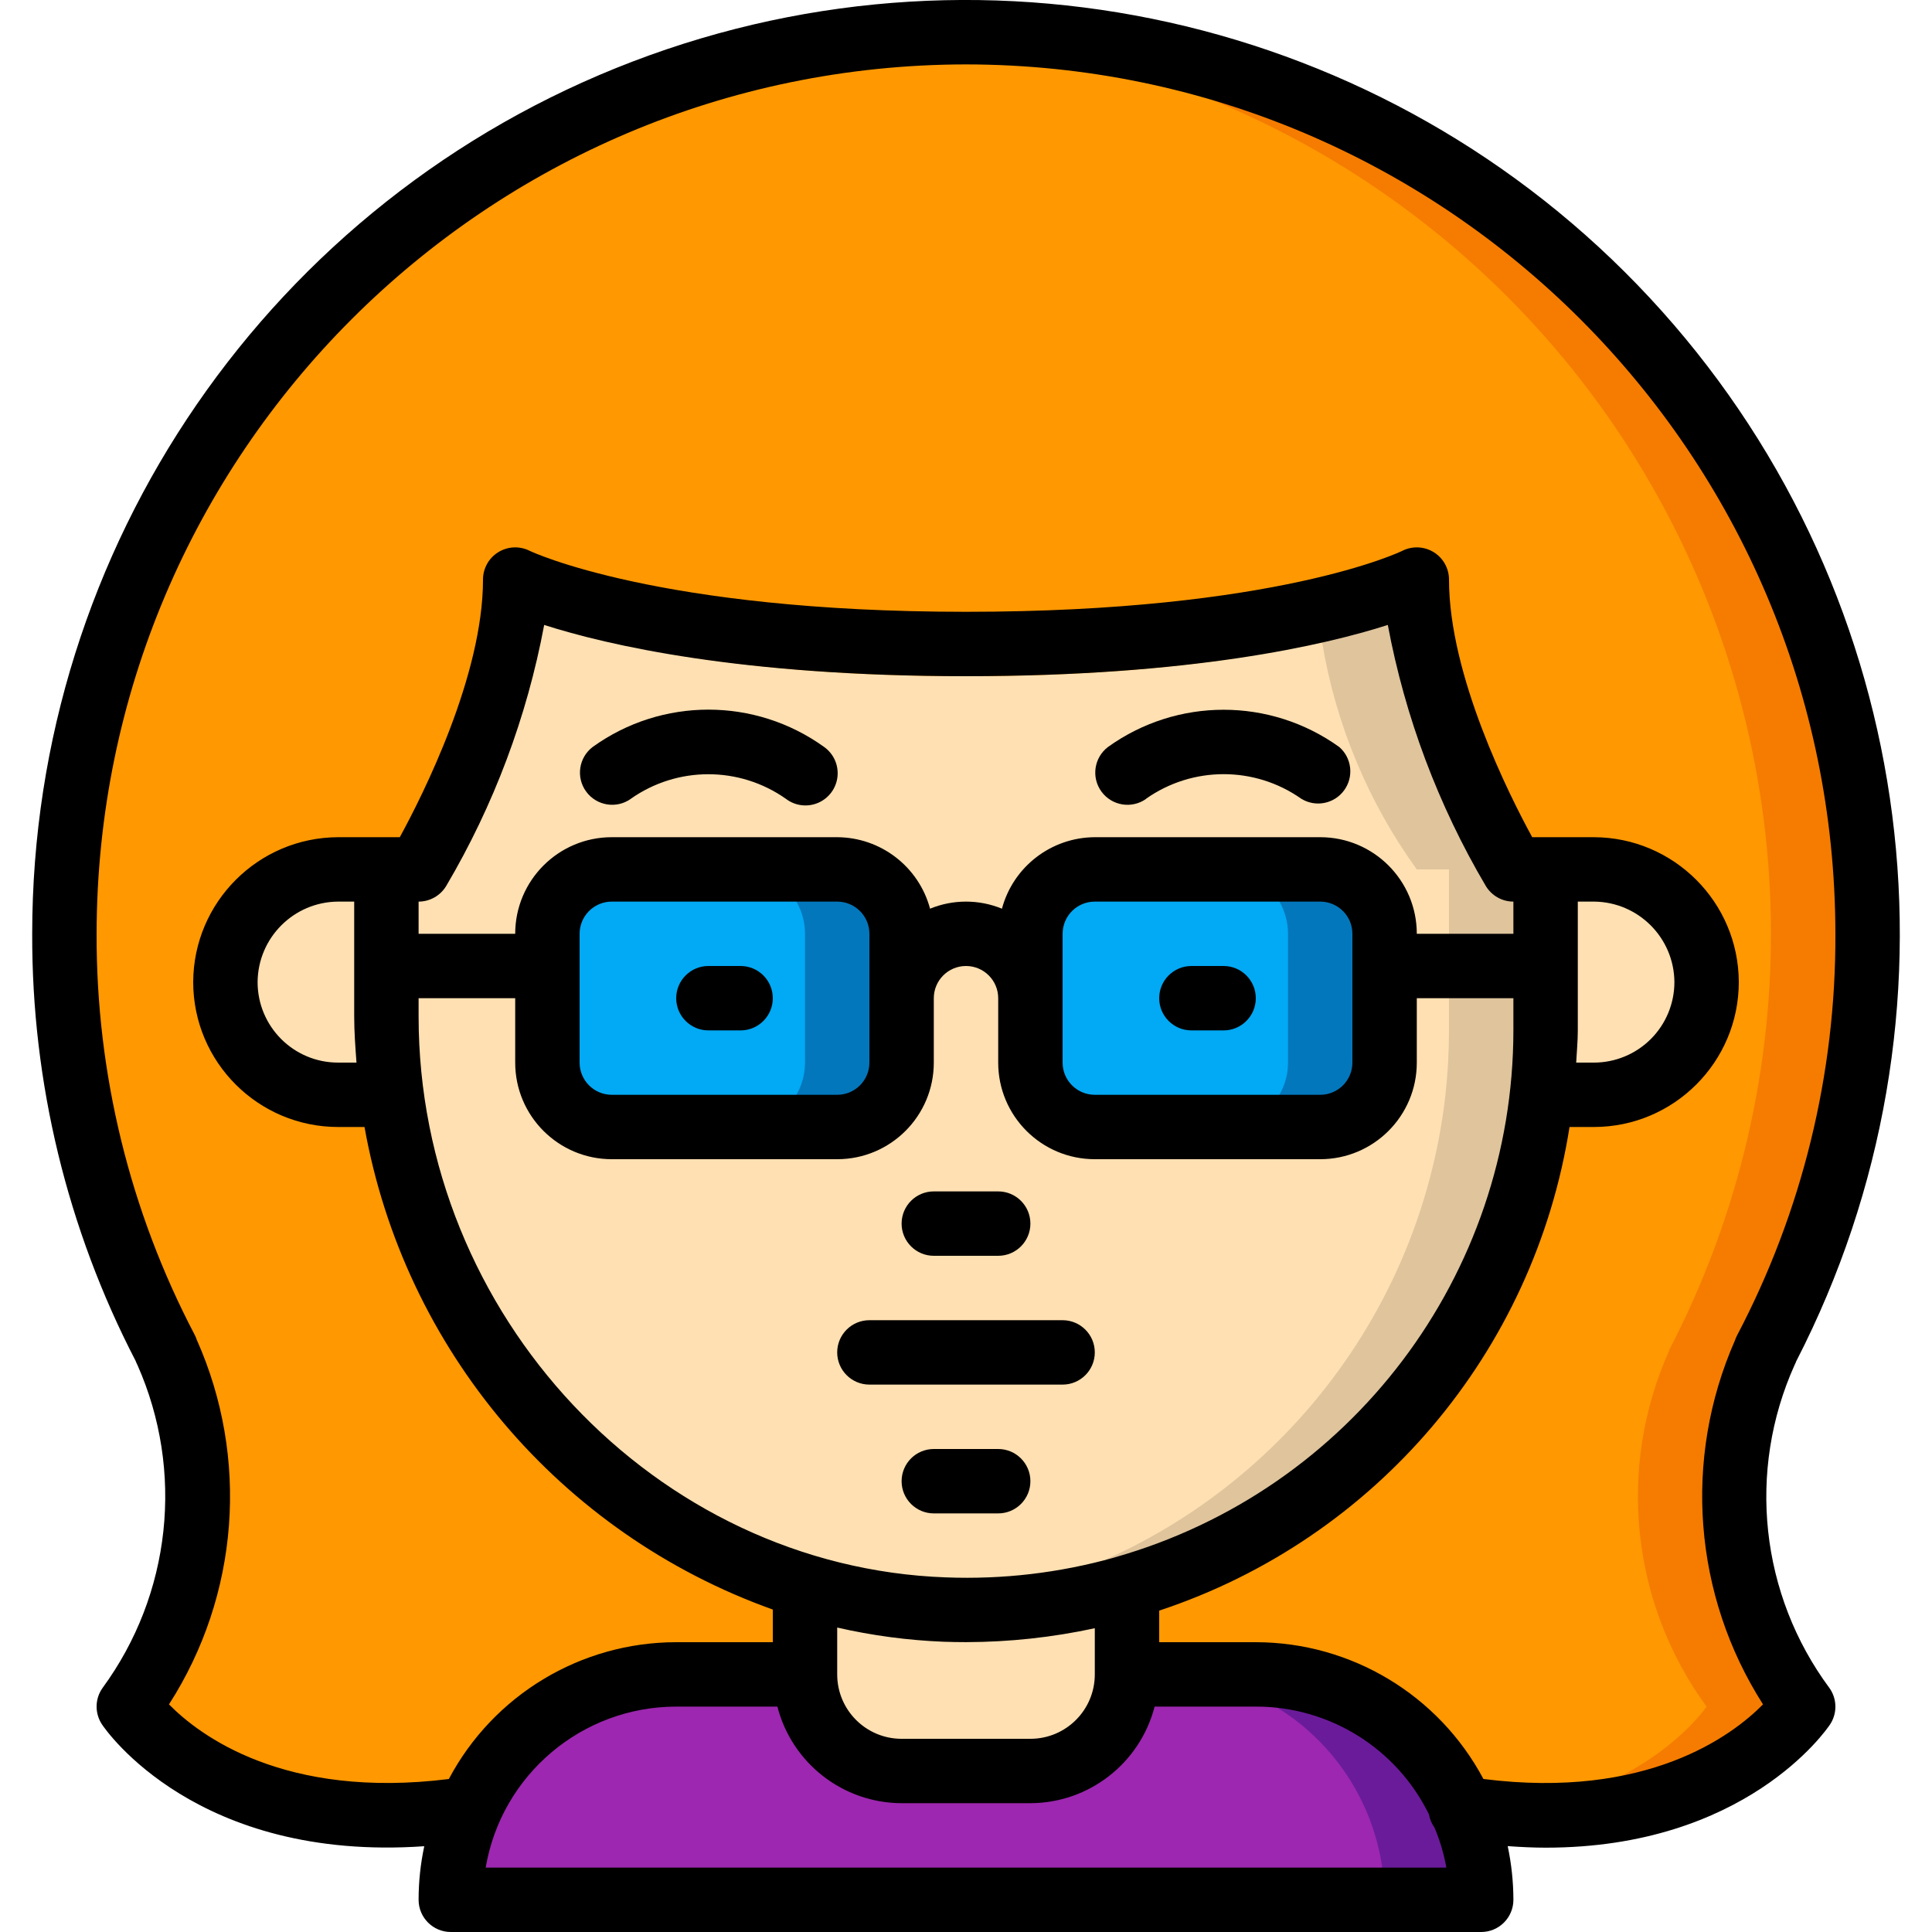
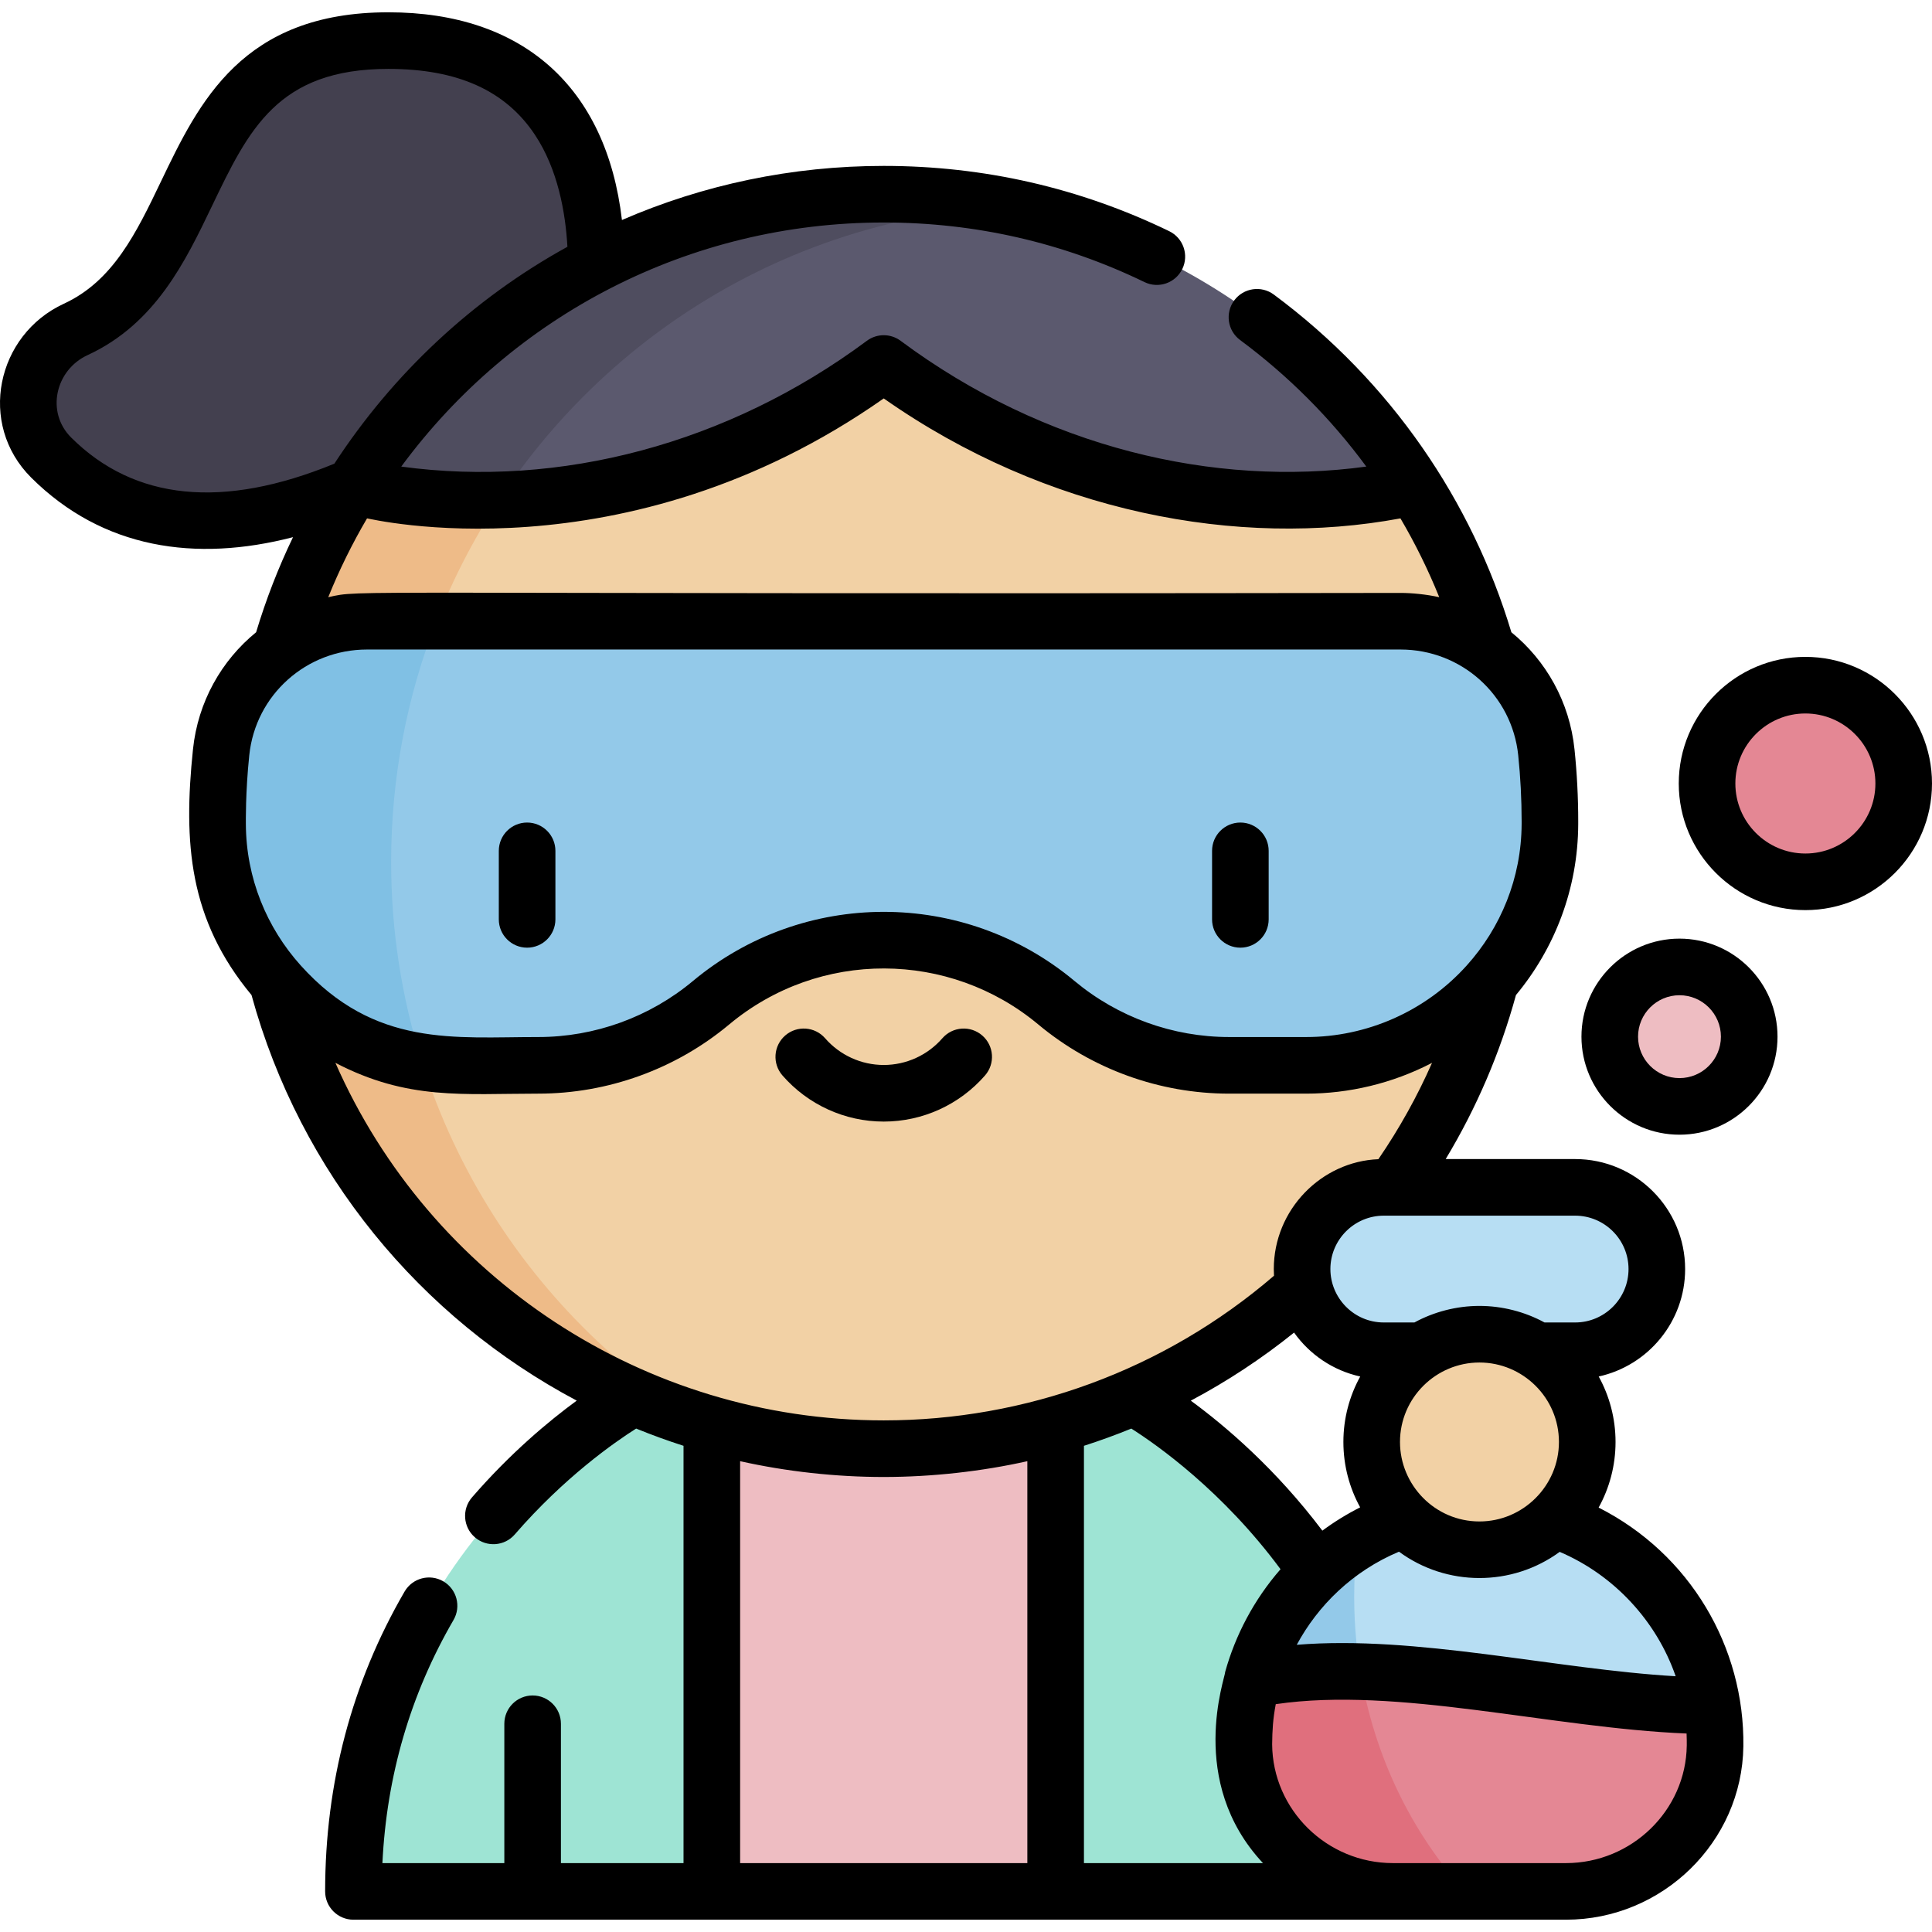
- <svg xmlns="http://www.w3.org/2000/svg" height="512" viewBox="0 0 58 60" width="512">
-   <g id="Page-1" fill="none" fill-rule="evenodd">
-     <g id="017---Girl-with-Glasses" transform="translate(0 -1)">
-       <path id="Shape" d="m40 25c-1.798-1.27-4.202-1.27-6 0" stroke="#000" stroke-linecap="round" stroke-linejoin="round" stroke-width="2" />
-       <path id="Shape" d="m18 25c1.798-1.27 4.202-1.27 6 0" stroke="#000" stroke-linecap="round" stroke-linejoin="round" stroke-width="2" />
-       <g fill-rule="nonzero">
-         <path id="Shape" d="m55 54s-2.91 4.37-10.6 3.17c-.345-.792-.837-1.511-1.45-2.12-1.31-1.317-3.093-2.055-4.95-2.05h-4c0 1.657-1.343 3-3 3h-4c-1.655-.005-2.995-1.345-3-3h-4c-2.768-.001-5.277 1.63-6.4 4.16-7.69 1.21-10.6-3.16-10.6-3.16 2.356-3.215 2.795-7.45 1.15-11.08h.01c-5.363-10.31-3.8-22.861 3.927-31.541 7.728-8.68 20.014-11.684 30.875-7.549 10.861 4.135 18.039 14.548 18.038 26.17.009 4.507-1.079 8.948-3.17 12.94h.01c-1.631 3.627-1.188 7.85 1.16 11.06z" fill="#ff9801" />
-         <path id="Shape" d="m53.84 42.94h-.01c4.523-8.68 4.186-19.091-.89-27.46-5.076-8.369-14.153-13.48-23.94-13.48-.5 0-1 .015-1.5.041 9.507.51 18.104 5.816 22.821 14.086 4.717 8.27 4.909 18.37.509 26.814h.01c-1.631 3.627-1.188 7.85 1.16 11.059 0 0-1.869 2.787-6.544 3.293 6.894.66 9.544-3.293 9.544-3.293-2.348-3.21-2.791-7.433-1.16-11.06z" fill="#f57c00" />
-         <path id="Shape" d="m47 28v5c-.001.668-.038 1.336-.11 2-1.053 9.359-9.138 16.328-18.55 15.99-1.47-.052-2.928-.287-4.34-.7-6.91-2.133-11.929-8.115-12.83-15.29-.117-.805-.174-1.617-.17-2.43v-4.57h1s3-4 3-8c0 0 4 2 14 2s14-2 14-2c0 4 3 8 3 8z" fill="#ffe0b2" />
-         <path id="Shape" d="m46 28s-3-4-3-8c-.947.408-1.933.718-2.943.927.421 2.554 1.428 4.975 2.943 7.073h1v5c-.001.668-.038 1.336-.11 2-.814 7.232-5.9 13.264-12.89 15.29-1.164.334-2.359.549-3.567.64.3.026.6.05.907.06 9.412.338 17.497-6.631 18.55-15.99.072-.664.109-1.332.11-2v-5z" fill="#dfc49c" />
-         <path id="Shape" d="m52 31.5c0 1.933-1.567 3.5-3.5 3.5h-1.61c.072-.664.109-1.332.11-2v-5h1.5c1.929.009 3.491 1.571 3.5 3.5z" fill="#ffe0b2" />
-         <path id="Shape" d="m34 50.29v2.71c0 1.657-1.343 3-3 3h-4c-1.655-.005-2.995-1.345-3-3v-2.71c1.412.413 2.87.648 4.34.7 1.912.07 3.823-.166 5.66-.7z" fill="#ffe0b2" />
-         <path id="Shape" d="m45 60h-32c-.003-.978.201-1.946.6-2.84 1.123-2.53 3.632-4.161 6.4-4.16h4c.005 1.655 1.345 2.995 3 3h4c1.657 0 3-1.343 3-3h4c1.857-.005 3.64.733 4.95 2.05 1.31 1.315 2.047 3.094 2.05 4.95z" fill="#9d27b0" />
-         <path id="Shape" d="m44.4 57.17c-.345-.792-.837-1.511-1.45-2.12-1.31-1.317-3.093-2.055-4.95-2.05l-3-0c1.857-.005 3.64.733 4.95 2.05 1.31 1.315 2.047 3.094 2.05 4.95h3c.004-.975-.2-1.94-.6-2.83z" fill="#6a1b9a" />
-         <path id="Shape" d="m11.17 35h-1.67c-1.933 0-3.5-1.567-3.5-3.5.009-1.929 1.571-3.491 3.5-3.5h1.5v4.57c-.004.813.053 1.625.17 2.43z" fill="#ffe0b2" />
-         <rect id="Rectangle-path" fill="#02a9f4" height="8" rx="2" width="11" x="16" y="28" />
-         <path id="Shape" d="m25 28h-3c1.105 0 2 .895 2 2v4c0 1.105-.895 2-2 2h3c1.105 0 2-.895 2-2v-4c0-1.105-.895-2-2-2z" fill="#0377bc" />
-         <rect id="Rectangle-path" fill="#02a9f4" height="8" rx="2" width="11" x="31" y="28" />
-         <path id="Shape" d="m40 28h-3c1.105 0 2 .895 2 2v4c0 1.105-.895 2-2 2h3c1.105 0 2-.895 2-2v-4c0-1.105-.895-2-2-2z" fill="#0377bc" />
-         <path id="Shape" d="m34.593 25.805c1.445-1.017 3.373-1.017 4.818 0 .443.273 1.022.161 1.33-.258s.244-1.005-.148-1.347c-2.147-1.544-5.039-1.544-7.186 0-.433.331-.521.948-.198 1.387s.939.538 1.384.223z" fill="#000" />
-         <path id="Shape" d="m18.589 25.808c1.445-1.018 3.373-1.018 4.818 0 .287.22.671.267 1.003.124s.561-.454.599-.814c.038-.36-.121-.712-.416-.921-2.146-1.545-5.04-1.545-7.186 0-.435.33-.525.948-.202 1.388.323.44.939.54 1.384.225z" fill="#000" />
-         <path id="Shape" d="m28 40h2c.552 0 1-.448 1-1s-.448-1-1-1h-2c-.552 0-1 .448-1 1s.448 1 1 1z" fill="#000" />
-         <path id="Shape" d="m3.266 43.386c1.464 3.298 1.051 7.127-1.083 10.037-.239.338-.244.789-.014 1.133.124.186 2.944 4.272 10.007 3.78-.117.547-.176 1.105-.176 1.664 0 .552.448 1 1 1h32c.552 0 1-.448 1-1-.001-.56-.061-1.119-.177-1.667.405.029.8.048 1.181.048 6.2 0 8.711-3.649 8.829-3.825.228-.344.222-.793-.016-1.13-2.153-2.903-2.567-6.743-1.083-10.038.019-.037.036-.075.05-.114 5.502-10.688 3.84-23.662-4.179-32.618-8.019-8.956-20.731-12.036-31.96-7.744-11.229 4.292-18.645 15.067-18.645 27.088-.014 4.614 1.087 9.163 3.21 13.26.016.043.034.085.056.126zm10.817 15.614c.492-2.885 2.99-4.996 5.917-5h3.142c.455 1.761 2.04 2.993 3.858 3h4c1.818-.007 3.403-1.239 3.858-3h3.142c2.284-.004 4.37 1.294 5.376 3.344.026.15.086.292.175.416.168.399.291.814.367 1.24zm-1.226-30.485c1.478-2.505 2.508-5.248 3.043-8.107 1.946.624 6.093 1.592 13.1 1.592s11.154-.968 13.1-1.592c.535 2.859 1.565 5.602 3.043 8.107.181.301.506.485.857.485v1h-3c0-1.657-1.343-3-3-3h-7c-1.352.006-2.533.915-2.884 2.22-.715-.293-1.517-.293-2.232 0-.351-1.305-1.532-2.214-2.884-2.22h-7c-1.657 0-3 1.343-3 3h-3v-1c.351-0.0.676-.184.857-.485zm35.643.485c1.377.009 2.491 1.123 2.5 2.5 0 .663-.263 1.299-.732 1.768-.469.469-1.105.732-1.768.732h-.55c.017-.334.05-.665.05-1v-4zm-16.5 1c0-.552.448-1 1-1h7c.552 0 1 .448 1 1v4c0 .552-.448 1-1 1h-7c-.552 0-1-.448-1-1zm-15 0c0-.552.448-1 1-1h7c.552 0 1 .448 1 1v4c0 .552-.448 1-1 1h-7c-.552 0-1-.448-1-1zm-7 2.566c0 .483.036.959.071 1.434h-.571c-1.381 0-2.5-1.119-2.5-2.5.009-1.377 1.123-2.491 2.5-2.5h.5zm2 0v-.566h3v2c0 1.657 1.343 3 3 3h7c1.657 0 3-1.343 3-3v-2c0-.552.448-1 1-1s1 .448 1 1v2c0 1.657 1.343 3 3 3h7c1.657 0 3-1.343 3-3v-2h3v1c-.006 7.604-5.054 14.282-12.368 16.362l-.029.01c-1.699.476-3.463.683-5.226.615-9.03-.323-16.377-8.138-16.377-17.421zm16.305 19.42c.235.008.468.012.7.012 1.343-.003 2.682-.148 3.995-.432v1.434c0 1.105-.895 2-2 2h-4c-1.105 0-2-.895-2-2v-1.455c1.086.249 2.192.396 3.305.441zm.695-48.986c14.905.017 26.983 12.095 27 27 .017 4.346-1.033 8.63-3.056 12.476-.026.05-.048.102-.065.155-1.617 3.676-1.289 7.916.873 11.3-.945.96-3.59 2.961-8.683 2.317-1.391-2.612-4.109-4.245-7.069-4.248h-3v-.981c6.725-2.225 11.643-8.022 12.743-15.019h.757c2.484-.003 4.497-2.016 4.5-4.5-.008-2.482-2.018-4.492-4.5-4.5h-1.49-.01-.01-.406c-.716-1.311-2.584-5.017-2.584-8 0-.347-.179-.669-.474-.851-.295-.182-.663-.199-.973-.044-.038.02-3.901 1.895-13.553 1.895-9.563 0-13.519-1.877-13.553-1.895-.31-.155-.678-.138-.973.044-.295.182-.474.504-.474.851 0 2.983-1.868 6.689-2.584 8h-.406-.01-.01-1.49c-2.481.009-4.491 2.019-4.5 4.5.003 2.484 2.016 4.497 4.5 4.5h.82c1.235 6.907 6.073 12.624 12.68 14.986v1.014h-3c-2.958.002-5.674 1.636-7.061 4.249-5.105.637-7.743-1.353-8.691-2.318 2.178-3.391 2.501-7.651.859-11.331-.016-.05-.036-.098-.06-.144-2.015-3.842-3.06-8.118-3.047-12.456.017-14.905 12.095-26.983 27-27z" fill="#000" />
-         <path id="Shape" d="m21 33h1c.552 0 1-.448 1-1s-.448-1-1-1h-1c-.552 0-1 .448-1 1s.448 1 1 1z" fill="#000" />
-         <path id="Shape" d="m36 33h1c.552 0 1-.448 1-1s-.448-1-1-1h-1c-.552 0-1 .448-1 1s.448 1 1 1z" fill="#000" />
-         <path id="Shape" d="m26 44h6c.552 0 1-.448 1-1s-.448-1-1-1h-6c-.552 0-1 .448-1 1s.448 1 1 1z" fill="#000" />
-         <path id="Shape" d="m30 46h-2c-.552 0-1 .448-1 1s.448 1 1 1h2c.552 0 1-.448 1-1s-.448-1-1-1z" fill="#000" />
-       </g>
+ <svg xmlns="http://www.w3.org/2000/svg" id="Capa_1" enable-background="new 0 0 512 512" height="512" viewBox="0 0 512 512" width="512">
+   <g>
+     <g>
+       <path d="m102.917 10.754c-58.145 0-45.388 59.256-82.853 76.539-13.358 6.162-16.926 23.6-6.499 33.977 14.42 14.351 39.26 25.156 80.091 7.614l62.78-39.73c0 .001 15.961-78.4-53.519-78.4z" fill="#43404f" />
+       <path d="m93.666 128.885h-.01c29.458-46.53 81.396-77.422 140.538-77.422 59.153 0 111.081 30.893 140.538 77.412v.01l-140.538 111.241z" fill="#5b596e" />
+       <path d="m188.635 370.193 24.37 65.526-24.37 65.526h-94.979c0-90.871 74.336-131.053 74.336-131.053h20.643z" fill="#9ee4d4" />
+       <path d="m374.733 501.246h-94.979l-24.37-65.526 24.37-65.526h20.643c0-.001 74.336 40.181 74.336 131.052z" fill="#9ee4d4" />
+       <path d="m188.635 370.193h91.119v131.053h-91.119z" fill="#eebdc2" />
+       <path d="m331.909 445.076c7.235-26.021 30.913-45.198 59.143-45.652 31.285-.506 57.894 22.511 62.683 52.64l-29.232 16.696h-73.689z" fill="#b7def3" />
+       <circle cx="392.071" cy="382.142" fill="#f2d1a5" r="28.561" />
+       <path d="m358.871 423.118c0-4.985.305-9.891.886-14.702-13.43 8.135-23.546 21.187-27.849 36.66l18.904 23.684h16.992c-5.738-13.921-8.933-29.372-8.933-45.642z" fill="#93c9e9" />
+       <path d="m454.508 462.705c-.289 21.448-18.073 38.541-39.521 38.541h-45.828c-21.603 0-39.377-17.34-39.532-38.943v-.454c0-5.811.795-11.436 2.281-16.773 36.776-7.442 82.449 6.781 121.826 6.988.444 2.746.702 5.563.764 8.422.01.743.021 1.486.01 2.219z" fill="#e48794" />
+       <circle cx="445.08" cy="274.728" fill="#eebdc2" r="18.48" />
+       <circle cx="478.444" cy="207.634" fill="#e48794" r="26.056" />
+       <path d="m267.053 54.716c-10.622-2.13-21.609-3.254-32.858-3.254-59.143 0-111.081 30.893-140.539 77.422h.01l27.992 22.159c26.973-54.603 81.584-92.911 145.395-96.327z" fill="#4f4d5f" />
+       <path d="m400.423 217.692c0 91.8-74.418 166.229-166.229 166.229-91.8 0-166.229-74.429-166.229-166.229 0-32.657 9.424-63.116 25.69-88.807h.01s70.269 19.704 140.528-32.554c70.269 52.258 140.538 32.554 140.538 32.554 16.279 25.69 25.692 56.149 25.692 88.807z" fill="#f2d1a5" />
+       <path d="m103.656 228.439c0-35.484 10.555-68.481 28.662-95.996-23.396.716-38.652-3.559-38.652-3.559h-.01c-16.267 25.69-25.69 56.149-25.69 88.807 0 75.143 49.875 138.636 118.321 159.208-49.561-30.579-82.631-85.627-82.631-148.46z" fill="#eb8" />
+       <path d="m409.801 199.378c-2.047-19.766-18.782-34.749-38.654-34.749h-273.903c-19.868 0-36.6 14.977-38.653 34.739-.626 6.024-.947 12.137-.947 18.324 0 .228 0 .457.001.685.136 35.418 29.15 63.949 64.568 63.949h20.447c16.727 0 32.924-5.87 45.767-16.587 26.504-22.116 65.03-22.116 91.534 0 12.843 10.717 29.04 16.587 45.767 16.587h20.447c35.419 0 64.433-28.531 64.568-63.95.001-.228.001-.456.001-.684.001-6.184-.319-12.294-.943-18.314z" fill="#93c9e9" />
+       <path d="m417.422 314.664h-50.702c-11.959 0-21.653 9.694-21.653 21.653 0 11.959 9.695 21.653 21.653 21.653h50.702c11.959 0 21.653-9.694 21.653-21.653 0-11.959-9.694-21.653-21.653-21.653z" fill="#b7def3" />
+       <path d="m103.656 228.439c0-22.527 4.25-44.053 11.987-63.811h-18.399c-19.868 0-36.6 14.977-38.653 34.739-.626 6.024-.947 12.137-.947 18.324 0 .228 0 .457.001.685.122 31.889 23.659 58.183 54.198 63.108-5.31-16.724-8.187-34.545-8.187-53.045z" fill="#80c0e4" />
+       <path d="m360.493 442.991c-9.916-.263-19.521.251-28.584 2.085-1.486 5.336-2.281 10.961-2.281 16.773v.454c.155 21.603 17.929 38.943 39.532 38.943h19.073c-14.109-15.585-24.025-35.736-27.74-58.255z" fill="#e06f7d" />
+     </g>
+     <g>
+       <path d="m139.689 251.143c4.142 0 7.5-3.358 7.5-7.5v-18.161c0-4.142-3.358-7.5-7.5-7.5s-7.5 3.358-7.5 7.5v18.161c0 4.143 3.358 7.5 7.5 7.5z" />
+       <path d="m328.71 251.143c4.142 0 7.5-3.358 7.5-7.5v-18.161c0-4.142-3.358-7.5-7.5-7.5s-7.5 3.358-7.5 7.5v18.161c.001 4.143 3.358 7.5 7.5 7.5z" />
+       <path d="m234.2 297.23c10.289 0 20.073-4.456 26.843-12.226 2.721-3.122 2.396-7.86-.727-10.581-3.122-2.721-7.86-2.396-10.581.727-3.921 4.5-9.583 7.08-15.535 7.08-5.951 0-11.614-2.581-15.535-7.081-2.722-3.123-7.459-3.447-10.582-.727-3.122 2.722-3.448 7.459-.727 10.582 6.772 7.77 16.556 12.226 26.844 12.226z" />
+       <path d="m419.102 274.728c0 14.325 11.655 25.98 25.979 25.98 14.325 0 25.98-11.655 25.98-25.98s-11.655-25.98-25.98-25.98-25.979 11.655-25.979 25.98zm25.979-10.98c6.055 0 10.98 4.926 10.98 10.98 0 6.055-4.926 10.98-10.98 10.98s-10.98-4.926-10.98-10.98c.001-6.054 4.926-10.98 10.98-10.98z" />
+       <path d="m478.444 241.19c18.503 0 33.556-15.053 33.556-33.556s-15.053-33.556-33.556-33.556-33.556 15.053-33.556 33.556 15.054 33.556 33.556 33.556zm0-52.111c10.232 0 18.556 8.324 18.556 18.556s-8.324 18.556-18.556 18.556-18.556-8.324-18.556-18.556c.001-10.232 8.325-18.556 18.556-18.556z" />
+       <path d="m152.838 371.179c-7.449 5.457-17.597 13.924-27.752 25.638-2.713 3.13-2.375 7.867.754 10.58 3.131 2.713 7.868 2.375 10.58-.754 13.145-15.163 26.406-24.41 32.164-28.058 4.12 1.681 8.319 3.209 12.557 4.568v110.589h-32.489v-36.925c0-4.142-3.358-7.5-7.5-7.5s-7.5 3.358-7.5 7.5v36.925h-32.309c1.118-23.158 7.443-44.798 18.845-64.428 2.081-3.582.863-8.172-2.718-10.252s-8.172-.863-10.252 2.718c-13.97 24.052-21.054 50.787-21.054 79.462 0 4.142 3.358 7.5 7.5 7.5h321.325c25.584 0 46.675-20.607 47.02-45.935.353-26.323-14.139-51.012-38.354-63.284 2.851-5.159 4.479-11.083 4.479-17.383 0-6.287-1.621-12.201-4.461-17.352 13.081-2.869 22.904-14.542 22.904-28.472 0-16.074-13.078-29.152-29.153-29.152h-34.301c8.183-13.578 14.426-28.14 18.623-43.465 10.243-12.334 16.434-28.113 16.5-45.289l.001-.716c0-6.362-.331-12.783-.984-19.086-1.307-12.616-7.562-23.575-16.733-31.055-10.457-34.746-31.843-66.422-62.956-89.492-3.327-2.467-8.024-1.77-10.492 1.557-2.467 3.328-1.77 8.025 1.557 10.492 12.834 9.516 24.048 20.767 33.444 33.538-40.253 5.512-85.318-5.002-123.409-33.33-2.657-1.977-6.294-1.976-8.951 0-36.726 27.317-81.394 39.072-123.387 33.332 29.544-40.103 76.32-64.684 127.864-64.684 24.222 0 47.473 5.314 69.108 15.794 3.727 1.806 8.213.248 10.019-3.48 1.806-3.727.248-8.213-3.48-10.019-23.69-11.475-49.141-17.294-75.647-17.294-24.351 0-47.877 5-69.379 14.339-4.109-35.158-26.185-55.047-61.896-55.047-38.756 0-50.19 23.835-60.28 44.863-6.496 13.54-12.632 26.329-25.714 32.364-17.862 8.239-22.958 31.86-8.647 46.102 18.915 18.825 43.503 22.474 69.366 15.767-3.907 8.116-7.171 16.538-9.777 25.196-9.168 7.478-15.423 18.432-16.733 31.042-2.577 24.798-1.084 45.116 15.513 65.103 12.952 47.289 44.85 85.557 86.185 107.483zm-63.954-89.515c19.169 9.981 33.82 8.161 53.783 8.161 18.402 0 36.372-6.48 50.571-18.328 23.914-19.955 58.394-19.633 81.923 0 14.164 11.819 32.124 18.328 50.571 18.328h20.446c11.203 0 22.771-2.661 33.325-8.155-3.921 8.895-8.67 17.426-14.216 25.527-15.11.604-27.719 13.364-27.719 29.118 0 .561.02 1.117.051 1.671.002.033.001.065.003.098-29.209 25.12-65.958 38.334-103.424 38.334-63.483 0-120.261-37.778-145.314-94.754zm303.189 79.415c11.462 0 21.061 9.324 21.061 21.061 0 11.605-9.506 21.061-21.061 21.061-11.824 0-21.061-9.701-21.061-21.061 0-11.656 9.51-21.061 21.061-21.061zm-31.616 38.383c-3.528 1.784-6.877 3.851-10.02 6.175-12.345-16.365-25.657-27.705-34.863-34.448 9.619-5.105 18.784-11.136 27.37-18.038 4.131 5.817 10.335 10.058 17.529 11.636-2.84 5.151-4.461 11.065-4.461 17.352.001 6.275 1.615 12.179 4.445 17.323zm-164.316-12.232c12.259 2.741 25.329 4.188 38.059 4.188 12.899 0 26.105-1.513 38.058-4.187v106.511h-76.117zm91.117 106.511v-110.587c4.24-1.36 8.438-2.887 12.555-4.567 6.837 4.34 24.231 16.575 39.542 37.27-7.055 8.08-11.969 17.497-14.668 27.202s0 0 0 .001c.063 1.438-10.257 29.013 10.013 50.681zm159.752-31.141c-.231 17.172-14.596 31.142-32.021 31.142h-45.827c-17.535 0-31.891-14.121-32.031-31.469.042-3.814.217-6.72.958-10.652 32.369-4.753 72.862 6.309 108.872 7.78.053 1.195.059 2.568.05 3.195-.001.001-.001.002-.001.004zm-2.942-18.377c-31.842-1.848-68.721-10.936-100.415-8.331 5.593-10.386 14.799-19.511 27.092-24.678 12.618 9.291 29.946 9.313 42.59.048 14.409 6.144 25.677 18.337 30.733 32.961zm-12.491-107.907c0 7.804-6.349 14.153-14.153 14.153h-8.113c-5.224-2.852-11.259-4.39-17.238-4.39-6.086 0-12.083 1.575-17.238 4.39h-8.113c-7.919 0-14.149-6.484-14.153-14.148 0-.002 0-.003 0-.005 0-7.804 6.349-14.153 14.153-14.153h50.701c7.805 0 14.154 6.349 14.154 14.153zm-412.712-220.359c-6.768-6.736-4.195-17.909 4.35-21.85 17.986-8.297 25.938-24.872 32.954-39.496 9.744-20.31 17.441-36.352 46.756-36.352 18.355 0 31.07 5.73 38.872 17.518 6.023 9.1 8.058 20.46 8.575 29.624-25.123 13.831-46.271 33.718-61.759 57.474-29.5 12.118-52.957 9.793-69.748-6.918zm68.124 42.31c2.908-7.208 6.343-14.19 10.282-20.893.405-.008 68.098 16.539 136.93-31.787 43.128 30.276 94.047 39.784 136.931 31.789 3.94 6.702 7.376 13.683 10.284 20.892-3.352-.761-7.375-1.142-10.266-1.137-286.458.439-274.818-.968-284.161 1.136zm-20.929 41.877c1.668-16.056 15.173-28.014 31.193-28.014 23.996 0 274.016 0 273.898 0 16.091 0 29.535 12.02 31.193 28.021.6 5.791.904 11.693.904 17.541l-.001.655c-.055 14.379-5.551 27.514-14.529 37.495-11.009 12.243-26.581 18.983-42.531 18.983-.002 0-.005 0-.007 0h-20.446c-14.909 0-29.463-5.251-40.961-14.845-29.407-24.536-71.965-24.347-101.143 0-11.493 9.59-26.045 14.845-40.961 14.845-22.067-.028-43.308 2.879-62.982-18.98-8.979-9.982-14.477-23.118-14.531-37.5.009-.44-.135-8.205.904-18.201z" />
    </g>
  </g>
</svg>
